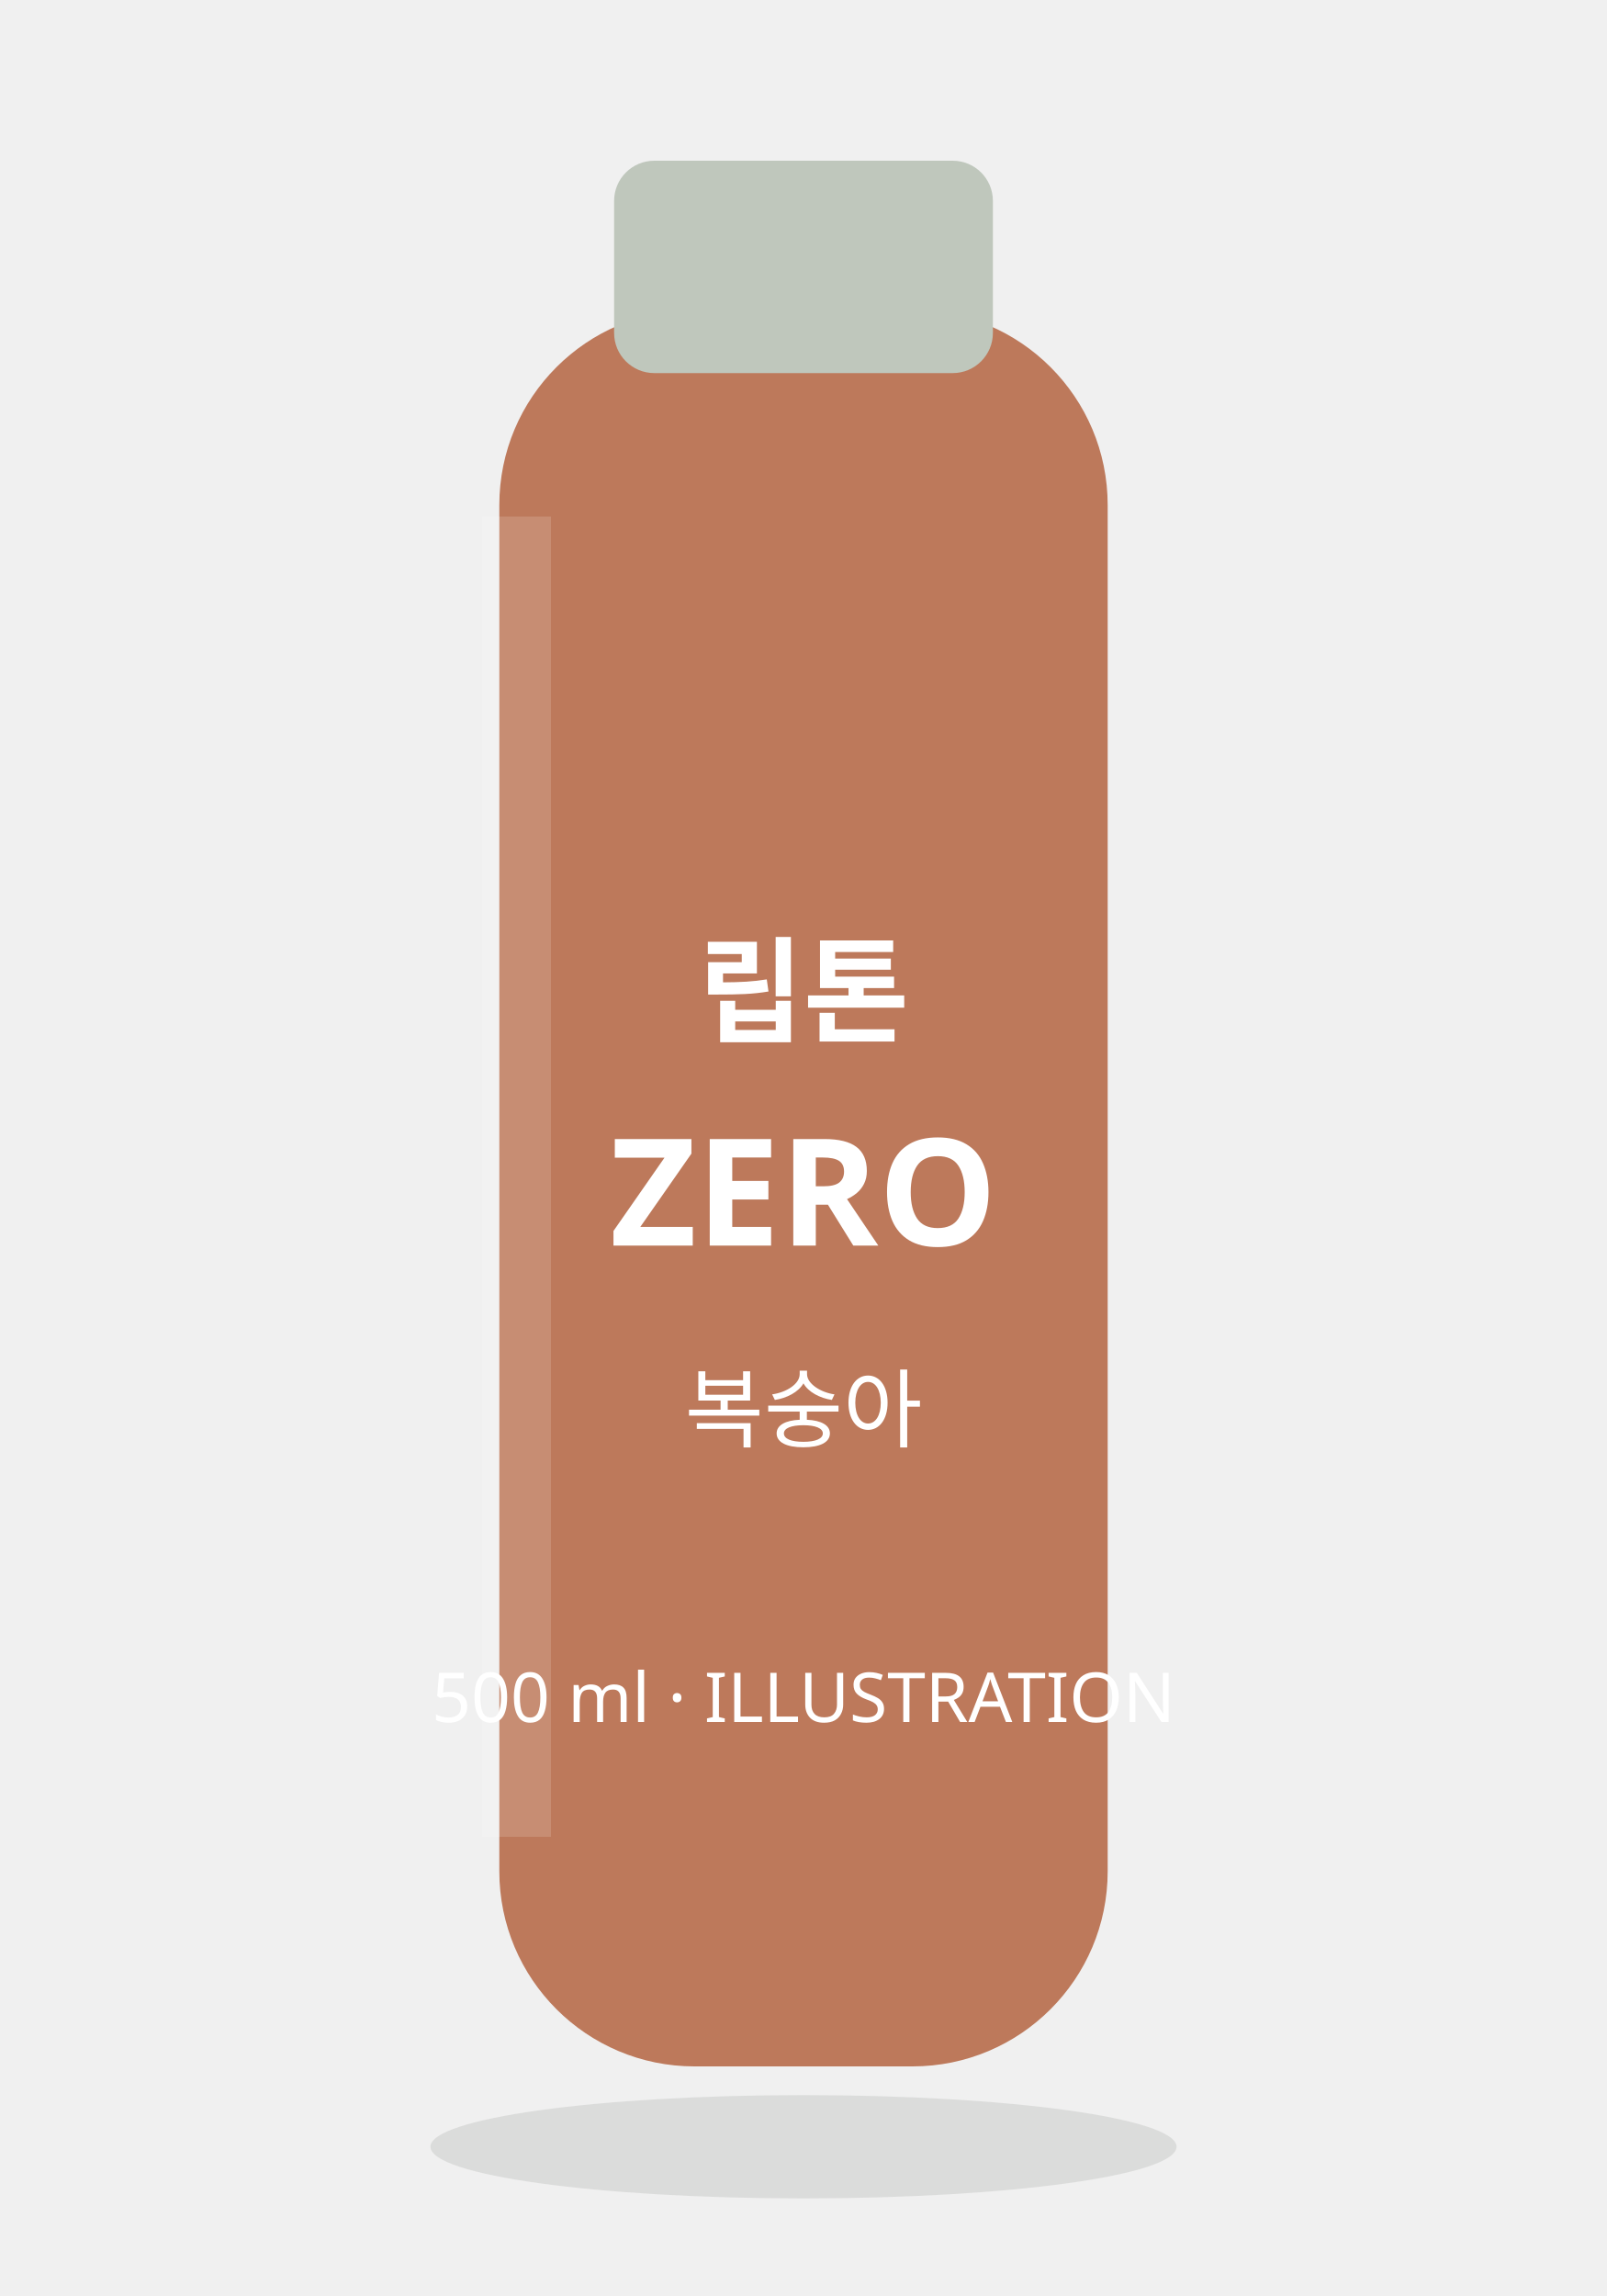
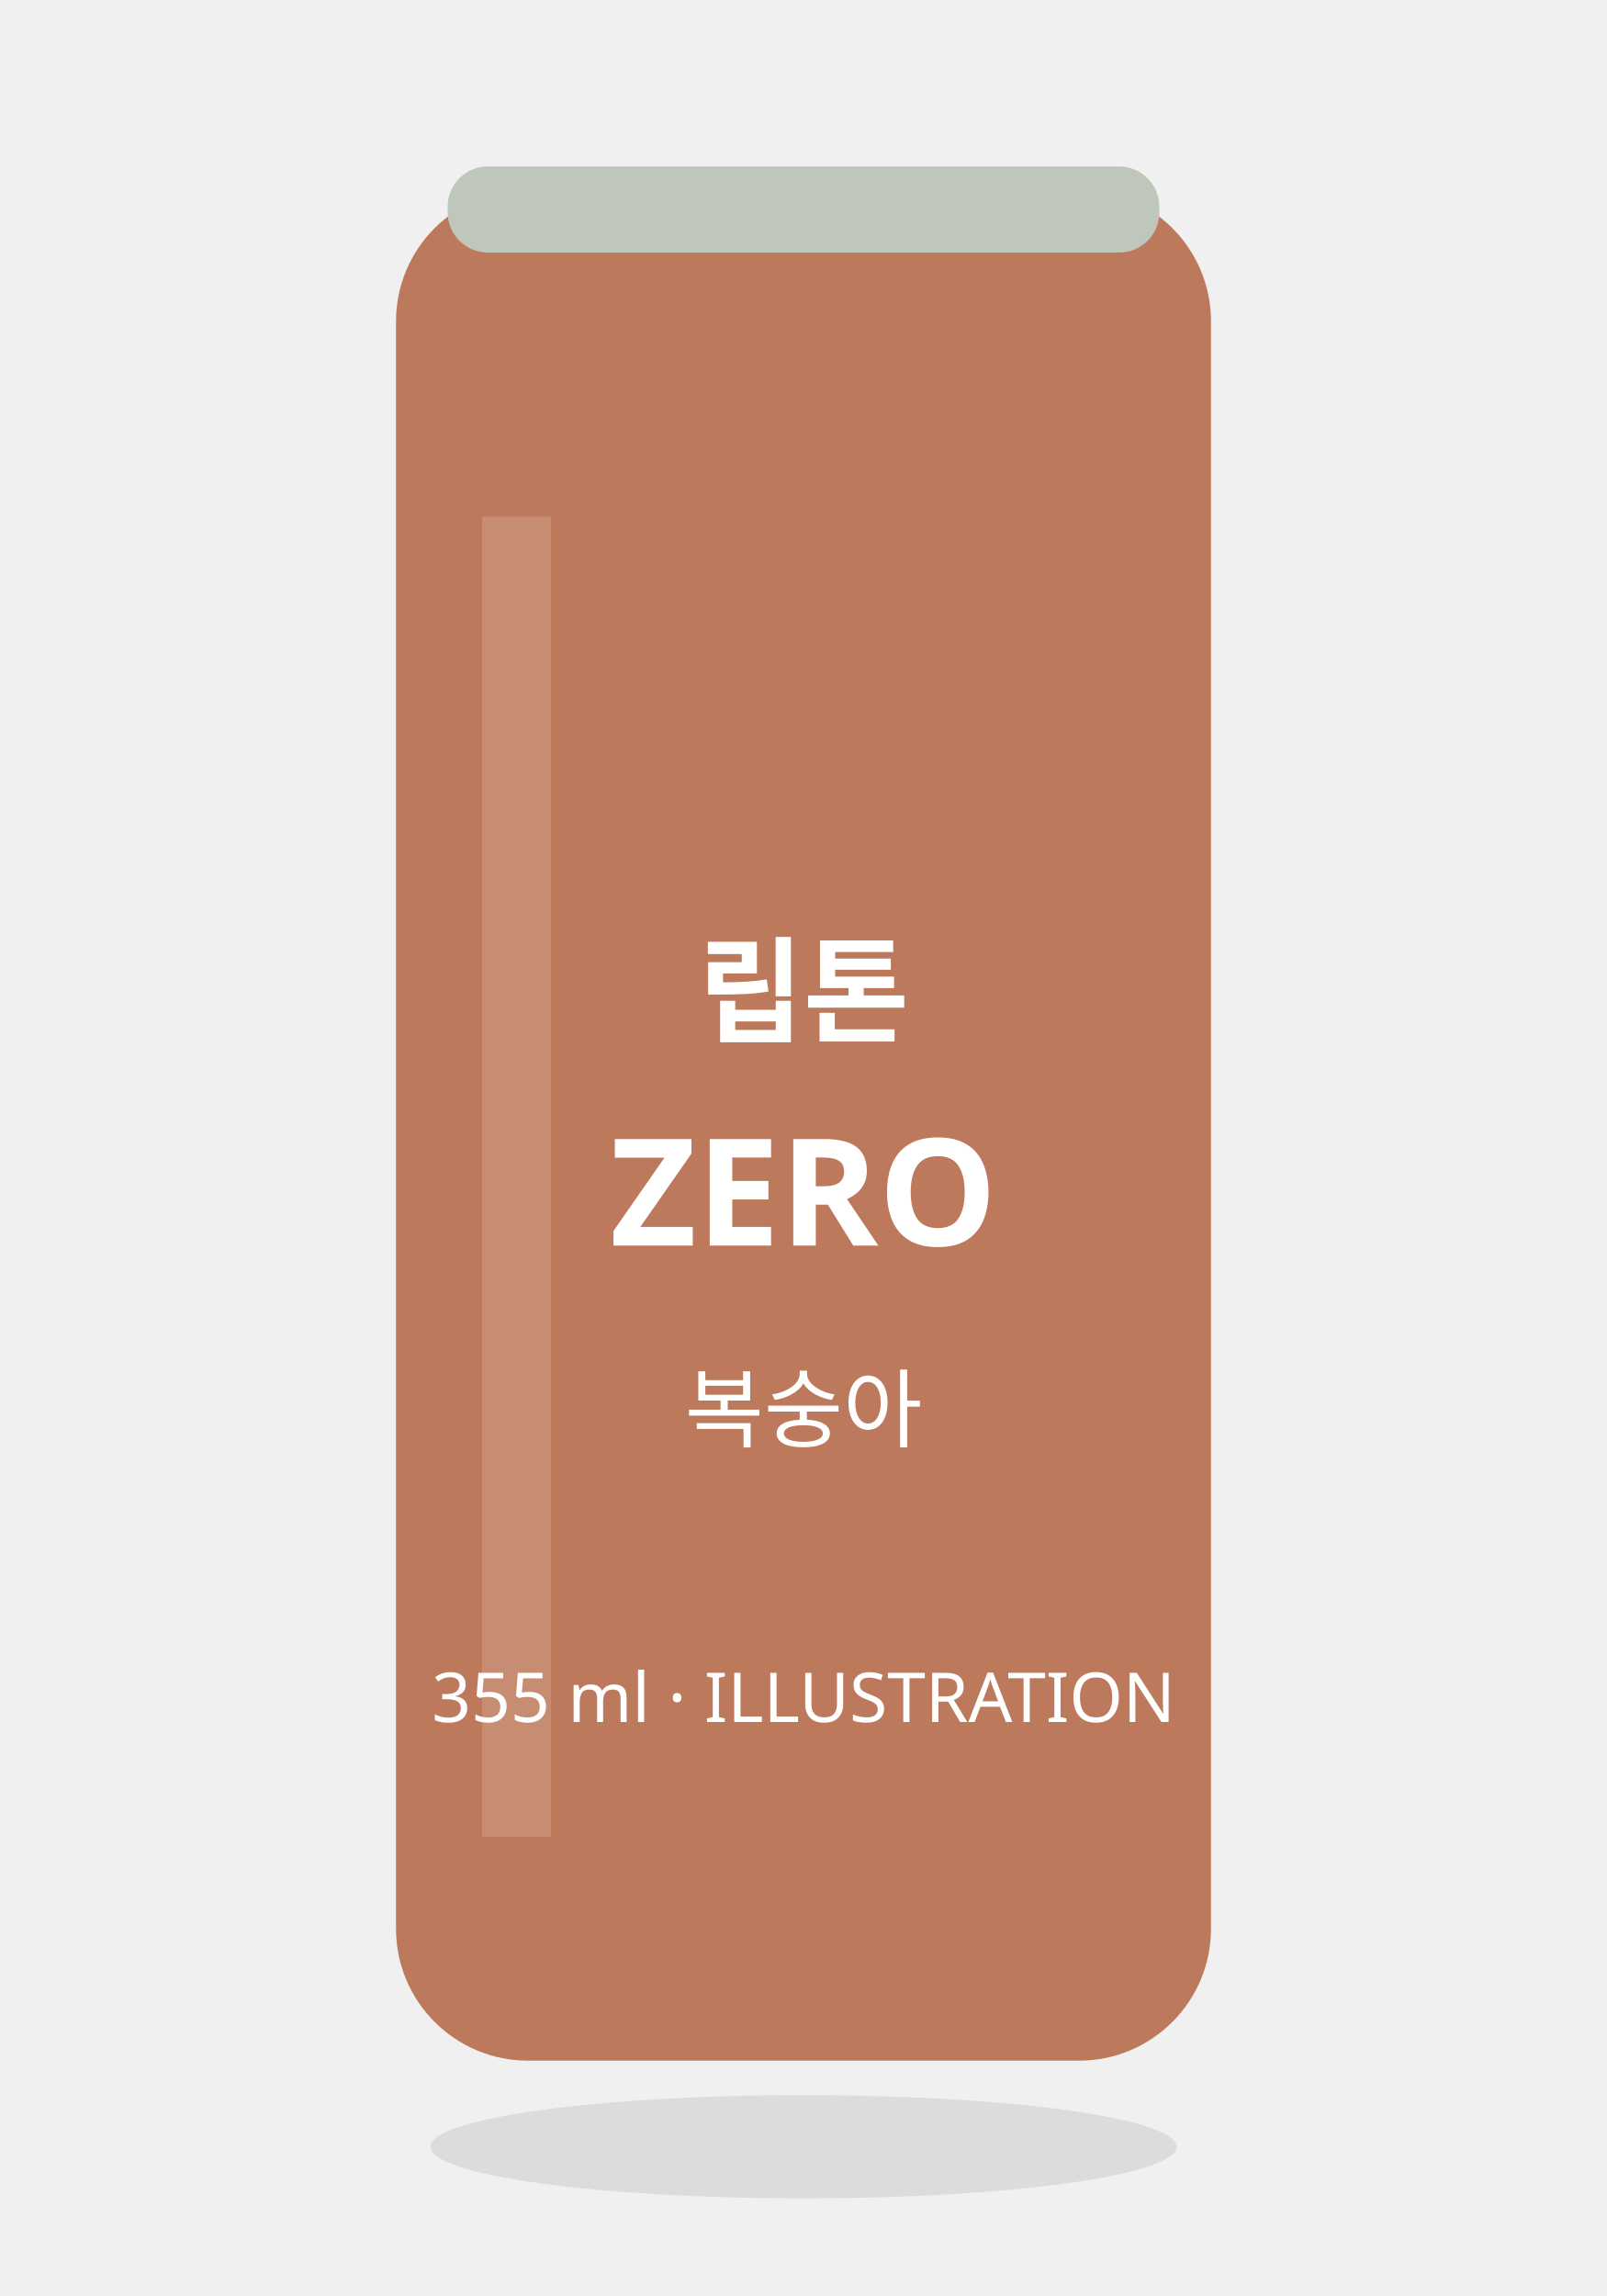
<svg xmlns="http://www.w3.org/2000/svg" width="280" height="400" viewBox="0 0 280 400">
  <ellipse cx="140" cy="374" rx="65" ry="9" fill="#222b1f" opacity=".1" />
-   <rect x="87" y="54" width="106" height="306" rx="34" fill="#bd795b" />
-   <rect x="107" y="28" width="66" height="37" rx="7" fill="#bfc7bc" />
+   <rect x="69" y="33" width="142" height="326" rx="23" fill="#bd795b" />
+   <rect x="78" y="29" width="124" height="15" rx="7" fill="#bfc7bc" />
  <path d="M90 90v230" stroke="#ffffff" opacity=".15" stroke-width="12" />
  <text x="140" y="180" text-anchor="middle" fill="white" font-family="sans-serif" font-size="20" font-weight="700">립톤</text>
  <text x="140" y="217" text-anchor="middle" fill="white" font-family="sans-serif" font-size="26" font-weight="700">ZERO</text>
  <text x="140" y="251" text-anchor="middle" fill="white" font-family="sans-serif" font-size="15">복숭아</text>
-   <text x="140" y="300" text-anchor="middle" fill="white" font-family="sans-serif" font-size="12">500 ml · ILLUSTRATION</text>
+   <text x="140" y="300" text-anchor="middle" fill="white" font-family="sans-serif" font-size="12">355 ml · ILLUSTRATION</text>
</svg>
